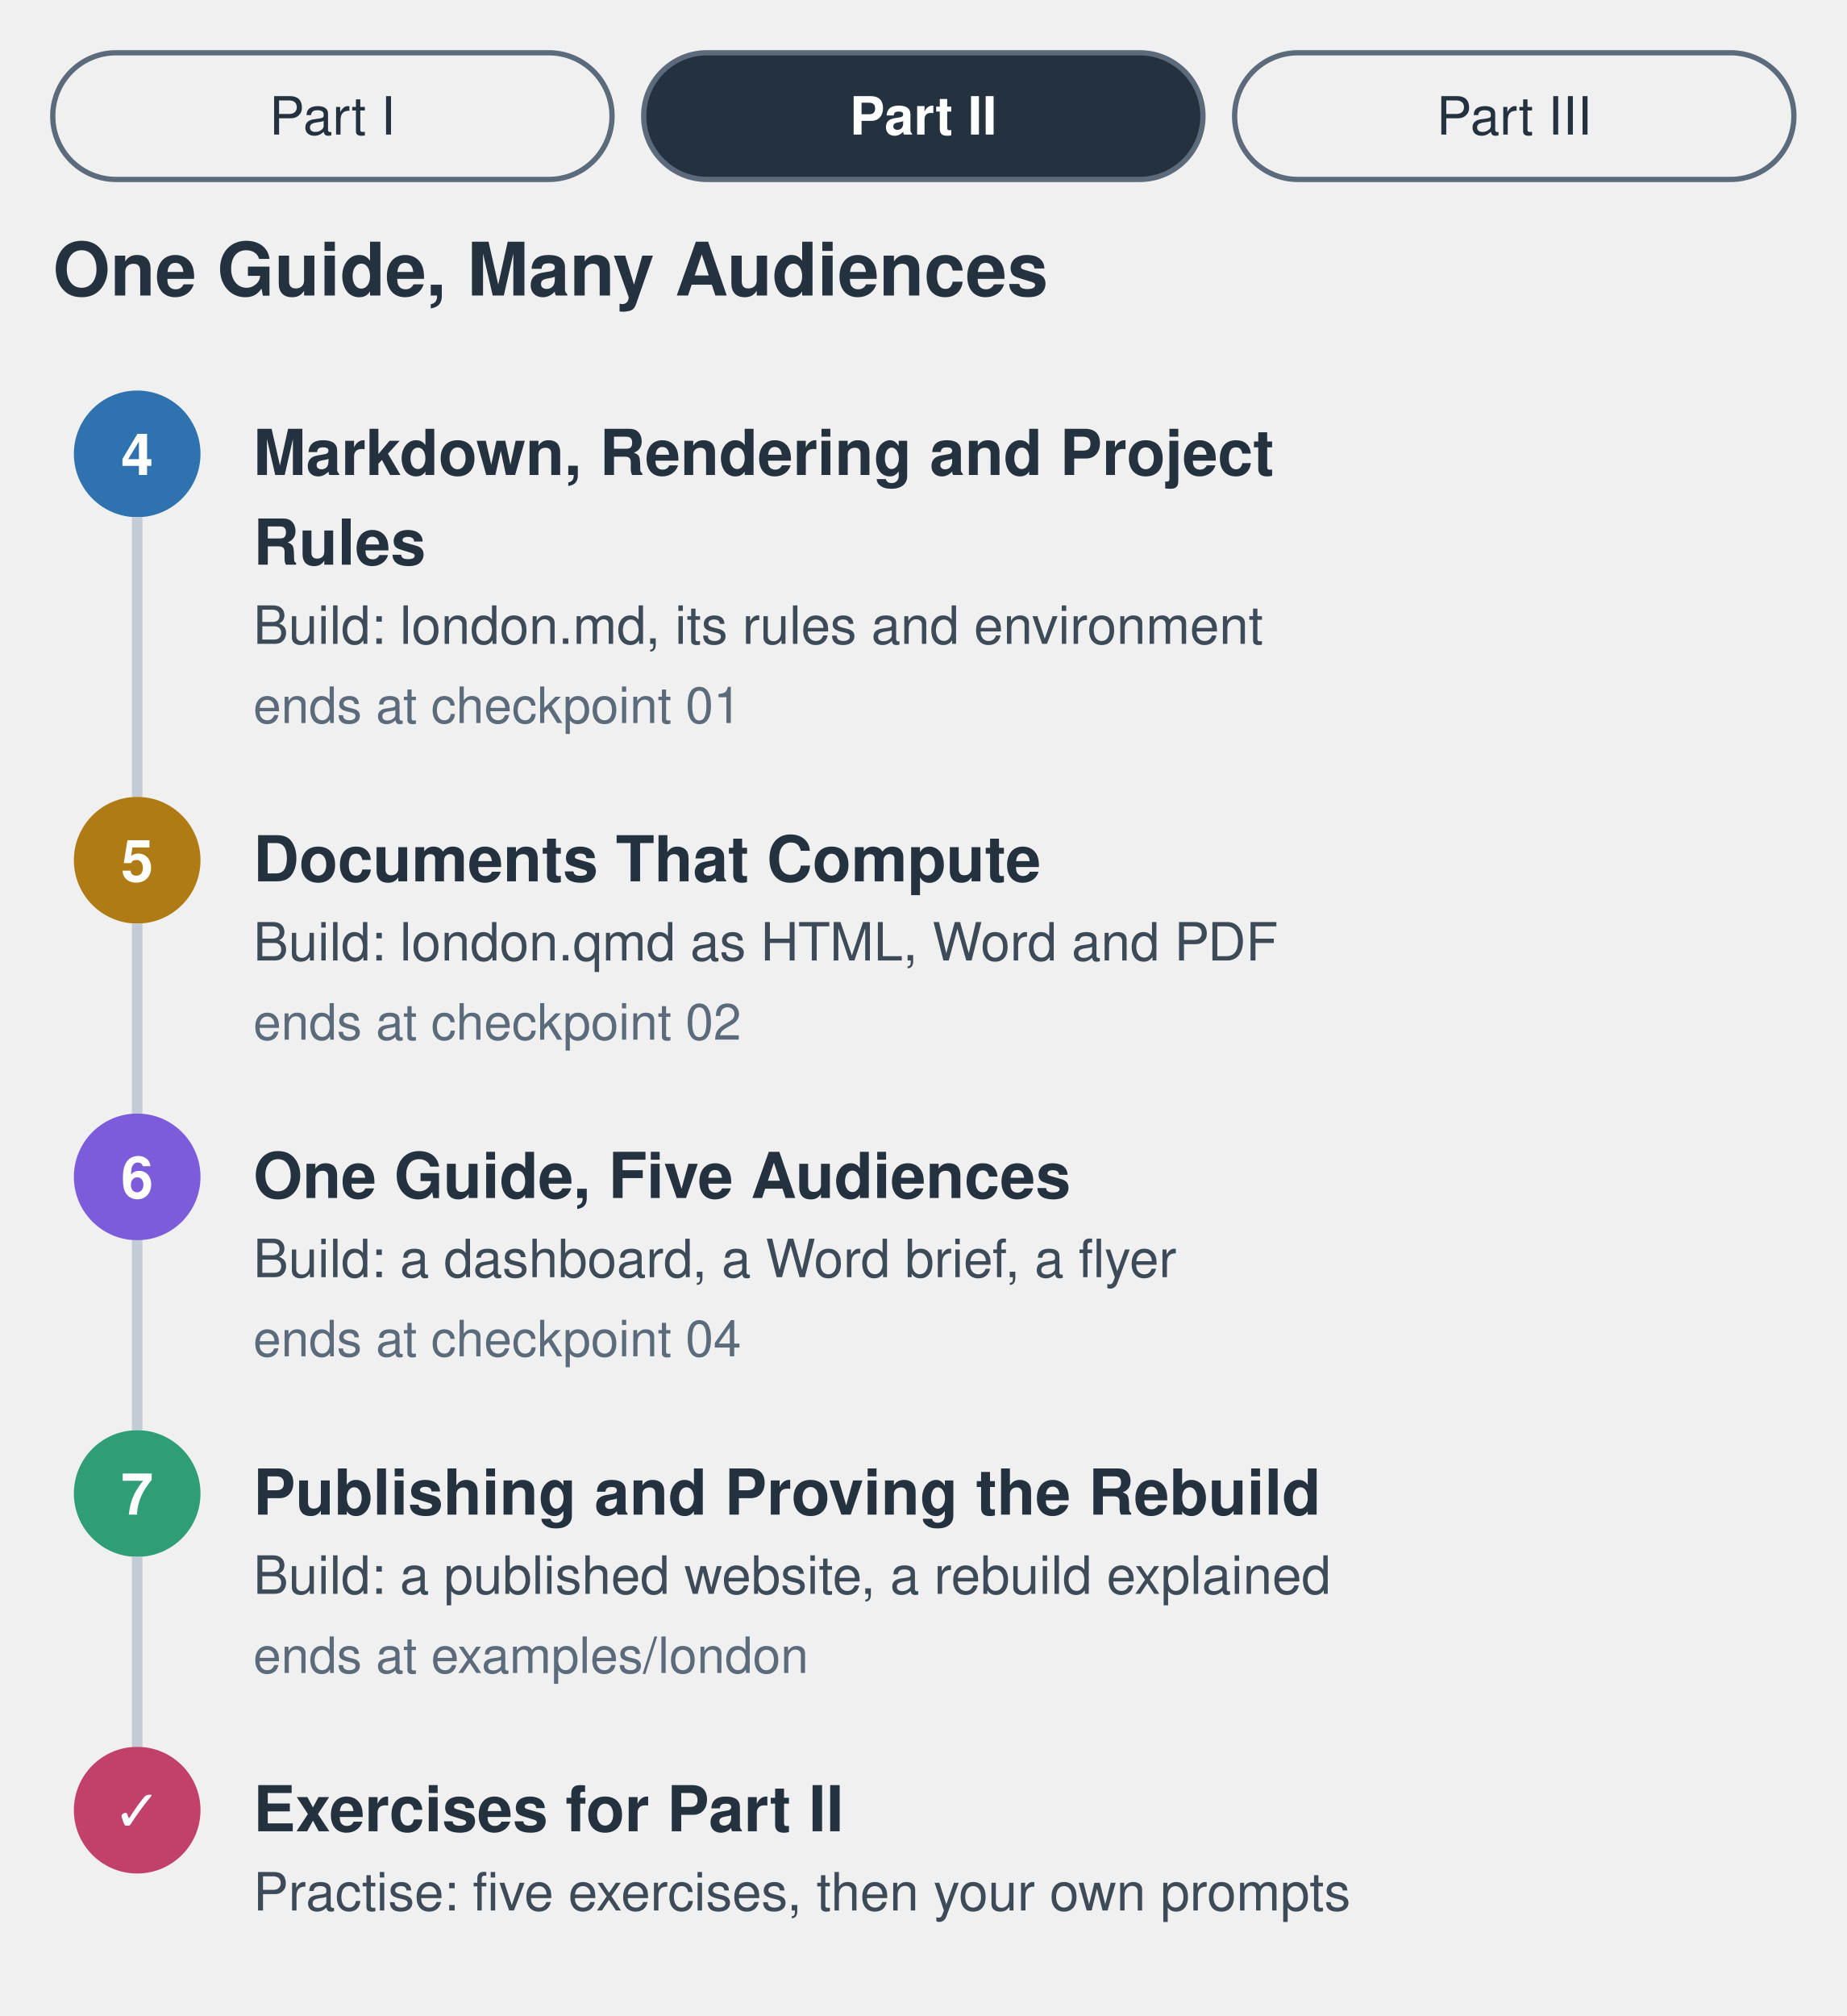
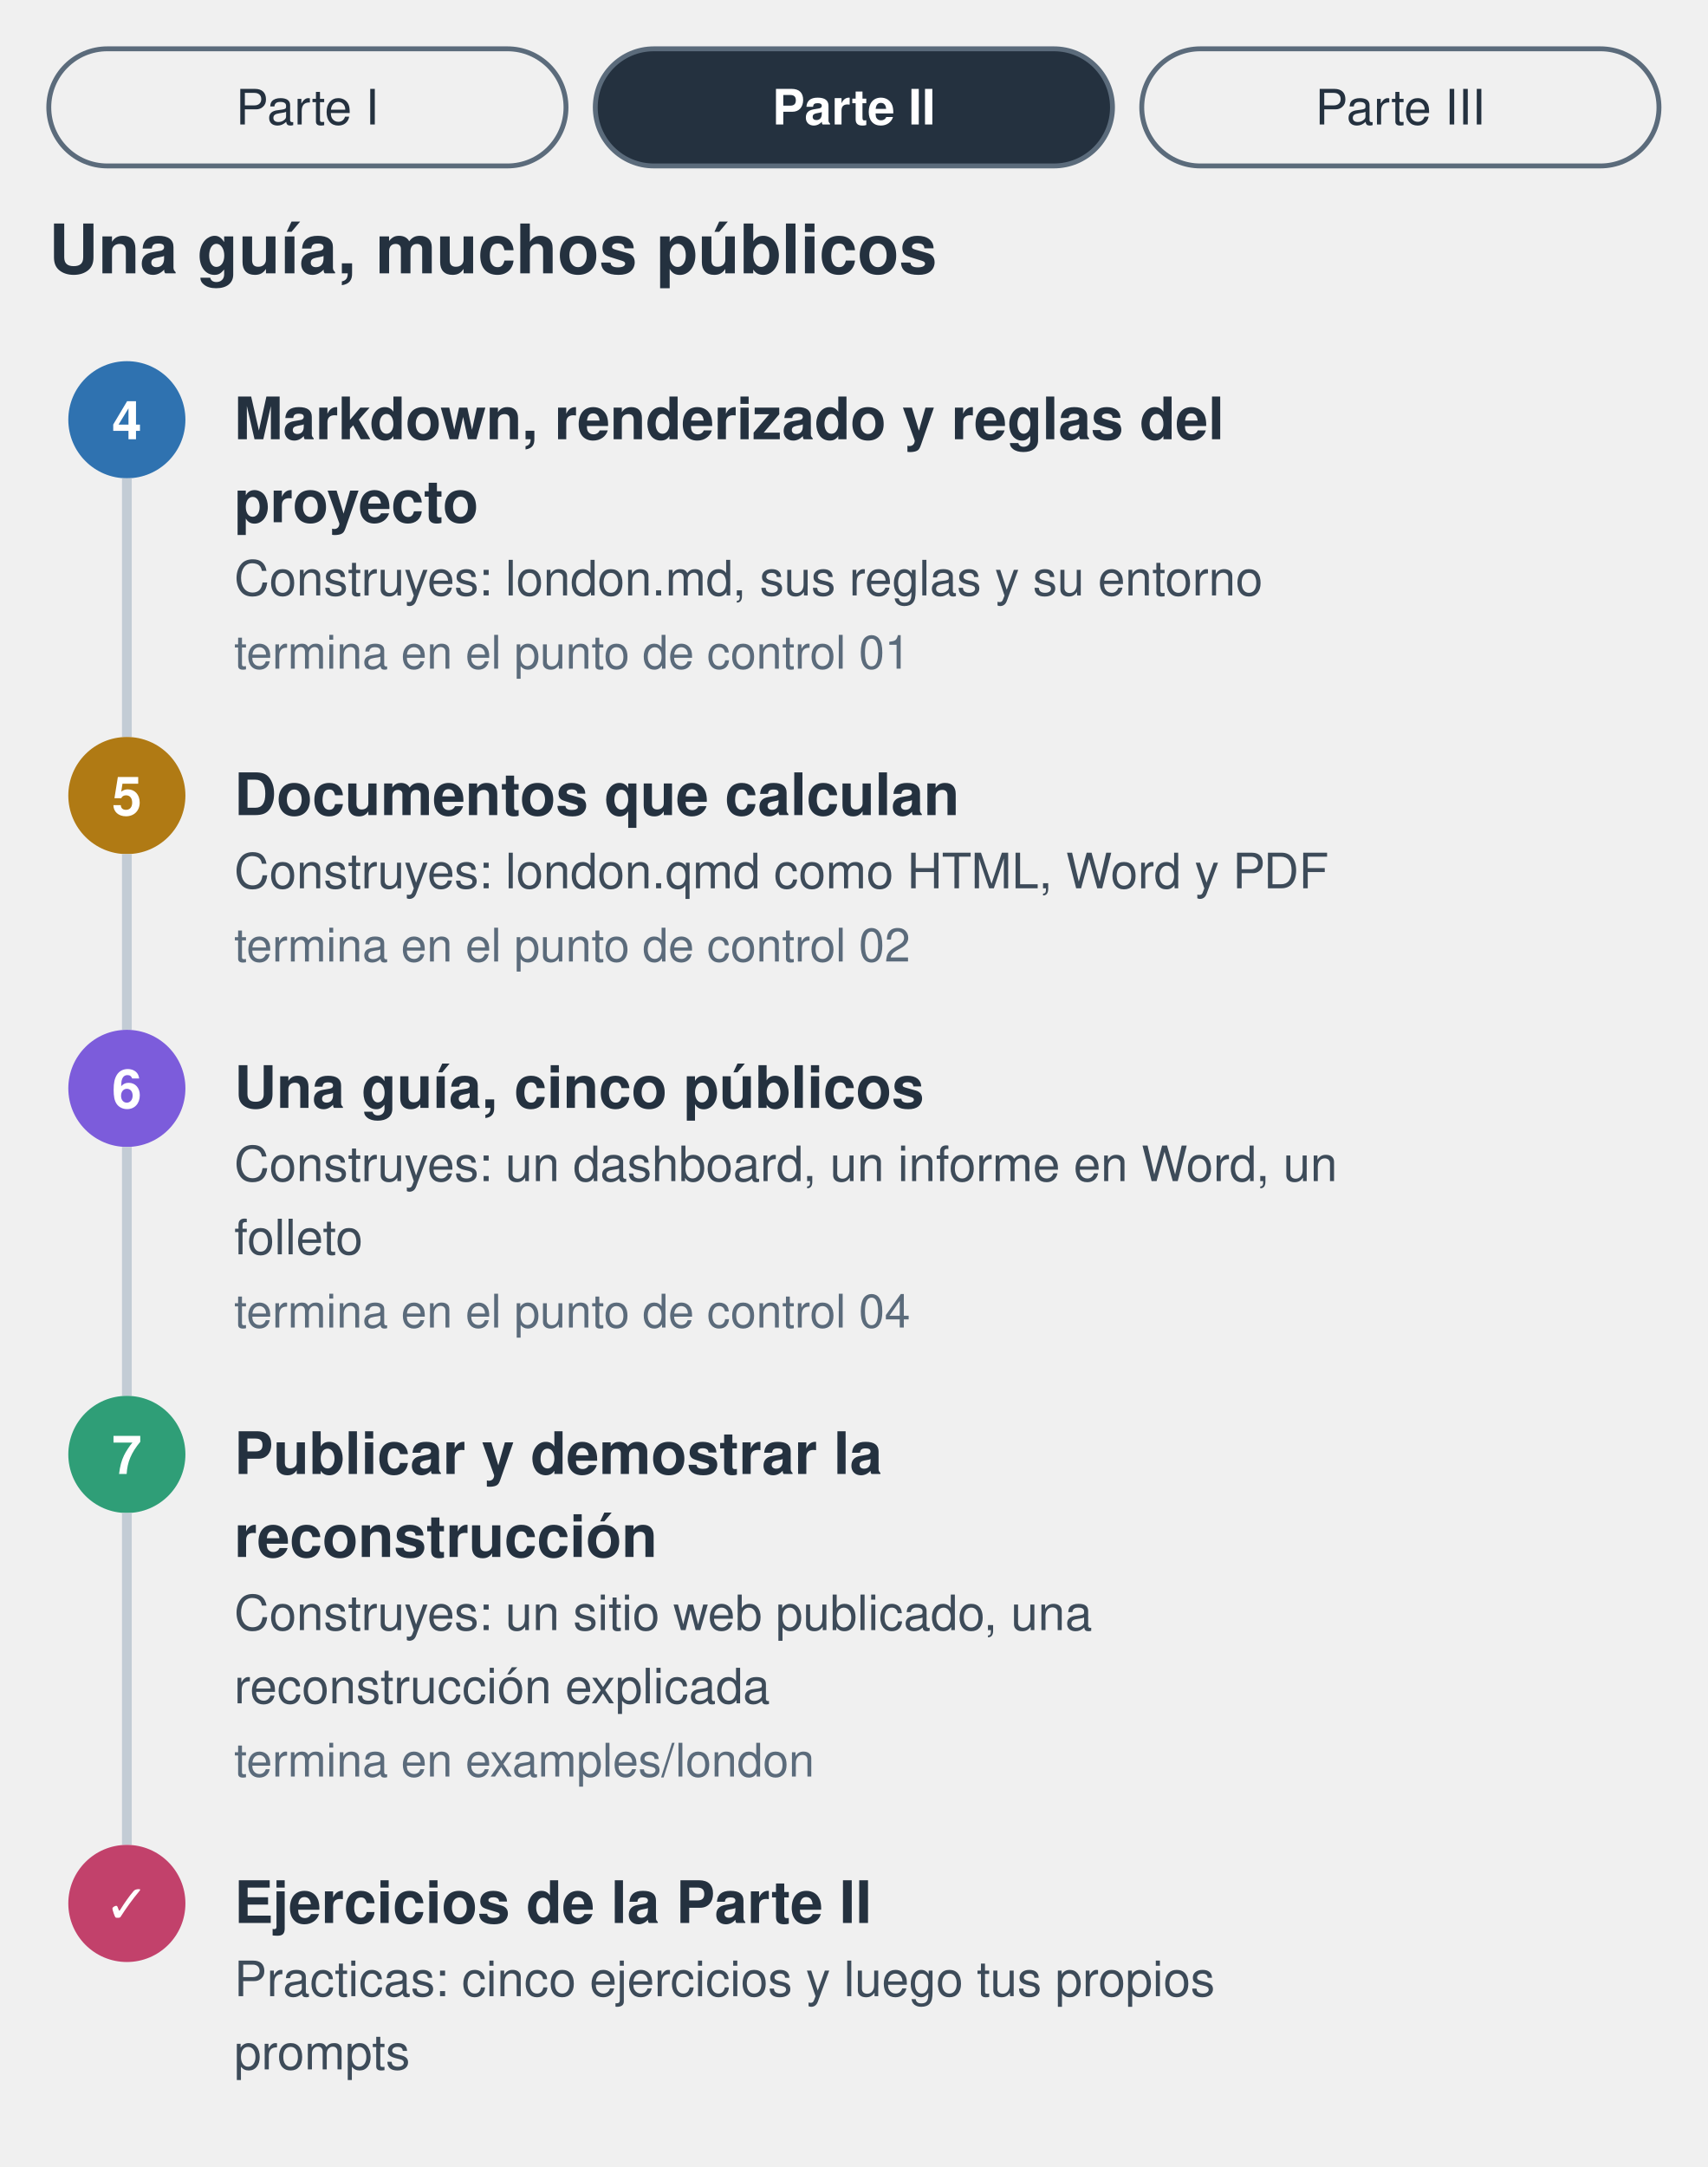
- <svg xmlns="http://www.w3.org/2000/svg" viewBox="0 0 700 764" role="img" aria-labelledby="t d">
+ <svg xmlns="http://www.w3.org/2000/svg" viewBox="0 0 700 888" role="img" aria-labelledby="t d">
  <style>
  text { font-family: "Avenir Next", "Helvetica Neue", Helvetica, Arial, sans-serif; fill: #24313f; }
  .h { font-size: 28px; font-weight: 700; }
  .t { font-size: 24px; font-weight: 600; }
  .s { font-size: 20px; }
  .g { font-size: 20px; fill: #3d4b59; }
  .n { font-size: 19px; fill: #5b6b7b; }
  .num { font-size: 22px; font-weight: 700; fill: #ffffff; }
  .on { fill: #ffffff; font-weight: 700; }
</style>
  <rect x="20" y="20" width="212" height="48" rx="24" fill="none" stroke="#5b6b7b" stroke-width="2" />
-   <text x="126" y="51" text-anchor="middle" class="s">Part I</text>
+   <text x="126" y="51" text-anchor="middle" class="s">Parte I</text>
  <rect x="244" y="20" width="212" height="48" rx="24" fill="#24313f" stroke="#5b6b7b" stroke-width="2" />
-   <text x="350" y="51" text-anchor="middle" class="s on">Part II</text>
+   <text x="350" y="51" text-anchor="middle" class="s on">Parte II</text>
  <rect x="468" y="20" width="212" height="48" rx="24" fill="none" stroke="#5b6b7b" stroke-width="2" />
-   <text x="574" y="51" text-anchor="middle" class="s">Part III</text>
-   <text x="20" y="112" class="h">One Guide, Many Audiences</text>
+   <text x="574" y="51" text-anchor="middle" class="s">Parte III</text>
+   <text x="20" y="112" class="h">Una guía, muchos públicos</text>
  <circle cx="52" cy="172" r="24" fill="#2f72b0" />
  <text x="52" y="180" text-anchor="middle" class="num">4</text>
-   <text x="96" y="180" class="t">Markdown, Rendering and Project</text>
-   <text x="96" y="214" class="t">Rules</text>
-   <text x="96" y="244" class="g">Build: london.md, its rules and environment</text>
-   <text x="96" y="274" class="n">ends at checkpoint 01</text>
+   <text x="96" y="180" class="t">Markdown, renderizado y reglas del</text>
+   <text x="96" y="214" class="t">proyecto</text>
+   <text x="96" y="244" class="g">Construyes: london.md, sus reglas y su entorno</text>
+   <text x="96" y="274" class="n">termina en el punto de control 01</text>
  <line x1="52" y1="196" x2="52" y2="302" stroke="#c3ccd5" stroke-width="4" />
  <circle cx="52" cy="326" r="24" fill="#b07a14" />
  <text x="52" y="334" text-anchor="middle" class="num">5</text>
-   <text x="96" y="334" class="t">Documents That Compute</text>
-   <text x="96" y="364" class="g">Build: london.qmd as HTML, Word and PDF</text>
-   <text x="96" y="394" class="n">ends at checkpoint 02</text>
+   <text x="96" y="334" class="t">Documentos que calculan</text>
+   <text x="96" y="364" class="g">Construyes: london.qmd como HTML, Word y PDF</text>
+   <text x="96" y="394" class="n">termina en el punto de control 02</text>
  <line x1="52" y1="350" x2="52" y2="422" stroke="#c3ccd5" stroke-width="4" />
  <circle cx="52" cy="446" r="24" fill="#7c5cdb" />
  <text x="52" y="454" text-anchor="middle" class="num">6</text>
-   <text x="96" y="454" class="t">One Guide, Five Audiences</text>
-   <text x="96" y="484" class="g">Build: a dashboard, a Word brief, a flyer</text>
-   <text x="96" y="514" class="n">ends at checkpoint 04</text>
-   <line x1="52" y1="470" x2="52" y2="542" stroke="#c3ccd5" stroke-width="4" />
-   <circle cx="52" cy="566" r="24" fill="#2f9e77" />
-   <text x="52" y="574" text-anchor="middle" class="num">7</text>
-   <text x="96" y="574" class="t">Publishing and Proving the Rebuild</text>
-   <text x="96" y="604" class="g">Build: a published website, a rebuild explained</text>
-   <text x="96" y="634" class="n">ends at examples/london</text>
-   <line x1="52" y1="590" x2="52" y2="662" stroke="#c3ccd5" stroke-width="4" />
-   <circle cx="52" cy="686" r="24" fill="#c2416b" />
-   <text x="52" y="694" text-anchor="middle" class="num">✓</text>
-   <text x="96" y="694" class="t">Exercises for Part II</text>
-   <text x="96" y="724" class="g">Practise: five exercises, then your own prompts</text>
+   <text x="96" y="454" class="t">Una guía, cinco públicos</text>
+   <text x="96" y="484" class="g">Construyes: un dashboard, un informe en Word, un</text>
+   <text x="96" y="514" class="g">folleto</text>
+   <text x="96" y="544" class="n">termina en el punto de control 04</text>
+   <line x1="52" y1="470" x2="52" y2="572" stroke="#c3ccd5" stroke-width="4" />
+   <circle cx="52" cy="596" r="24" fill="#2f9e77" />
+   <text x="52" y="604" text-anchor="middle" class="num">7</text>
+   <text x="96" y="604" class="t">Publicar y demostrar la</text>
+   <text x="96" y="638" class="t">reconstrucción</text>
+   <text x="96" y="668" class="g">Construyes: un sitio web publicado, una</text>
+   <text x="96" y="698" class="g">reconstrucción explicada</text>
+   <text x="96" y="728" class="n">termina en examples/london</text>
+   <line x1="52" y1="620" x2="52" y2="756" stroke="#c3ccd5" stroke-width="4" />
+   <circle cx="52" cy="780" r="24" fill="#c2416b" />
+   <text x="52" y="788" text-anchor="middle" class="num">✓</text>
+   <text x="96" y="788" class="t">Ejercicios de la Parte II</text>
+   <text x="96" y="818" class="g">Practicas: cinco ejercicios y luego tus propios</text>
+   <text x="96" y="848" class="g">prompts</text>
</svg>
